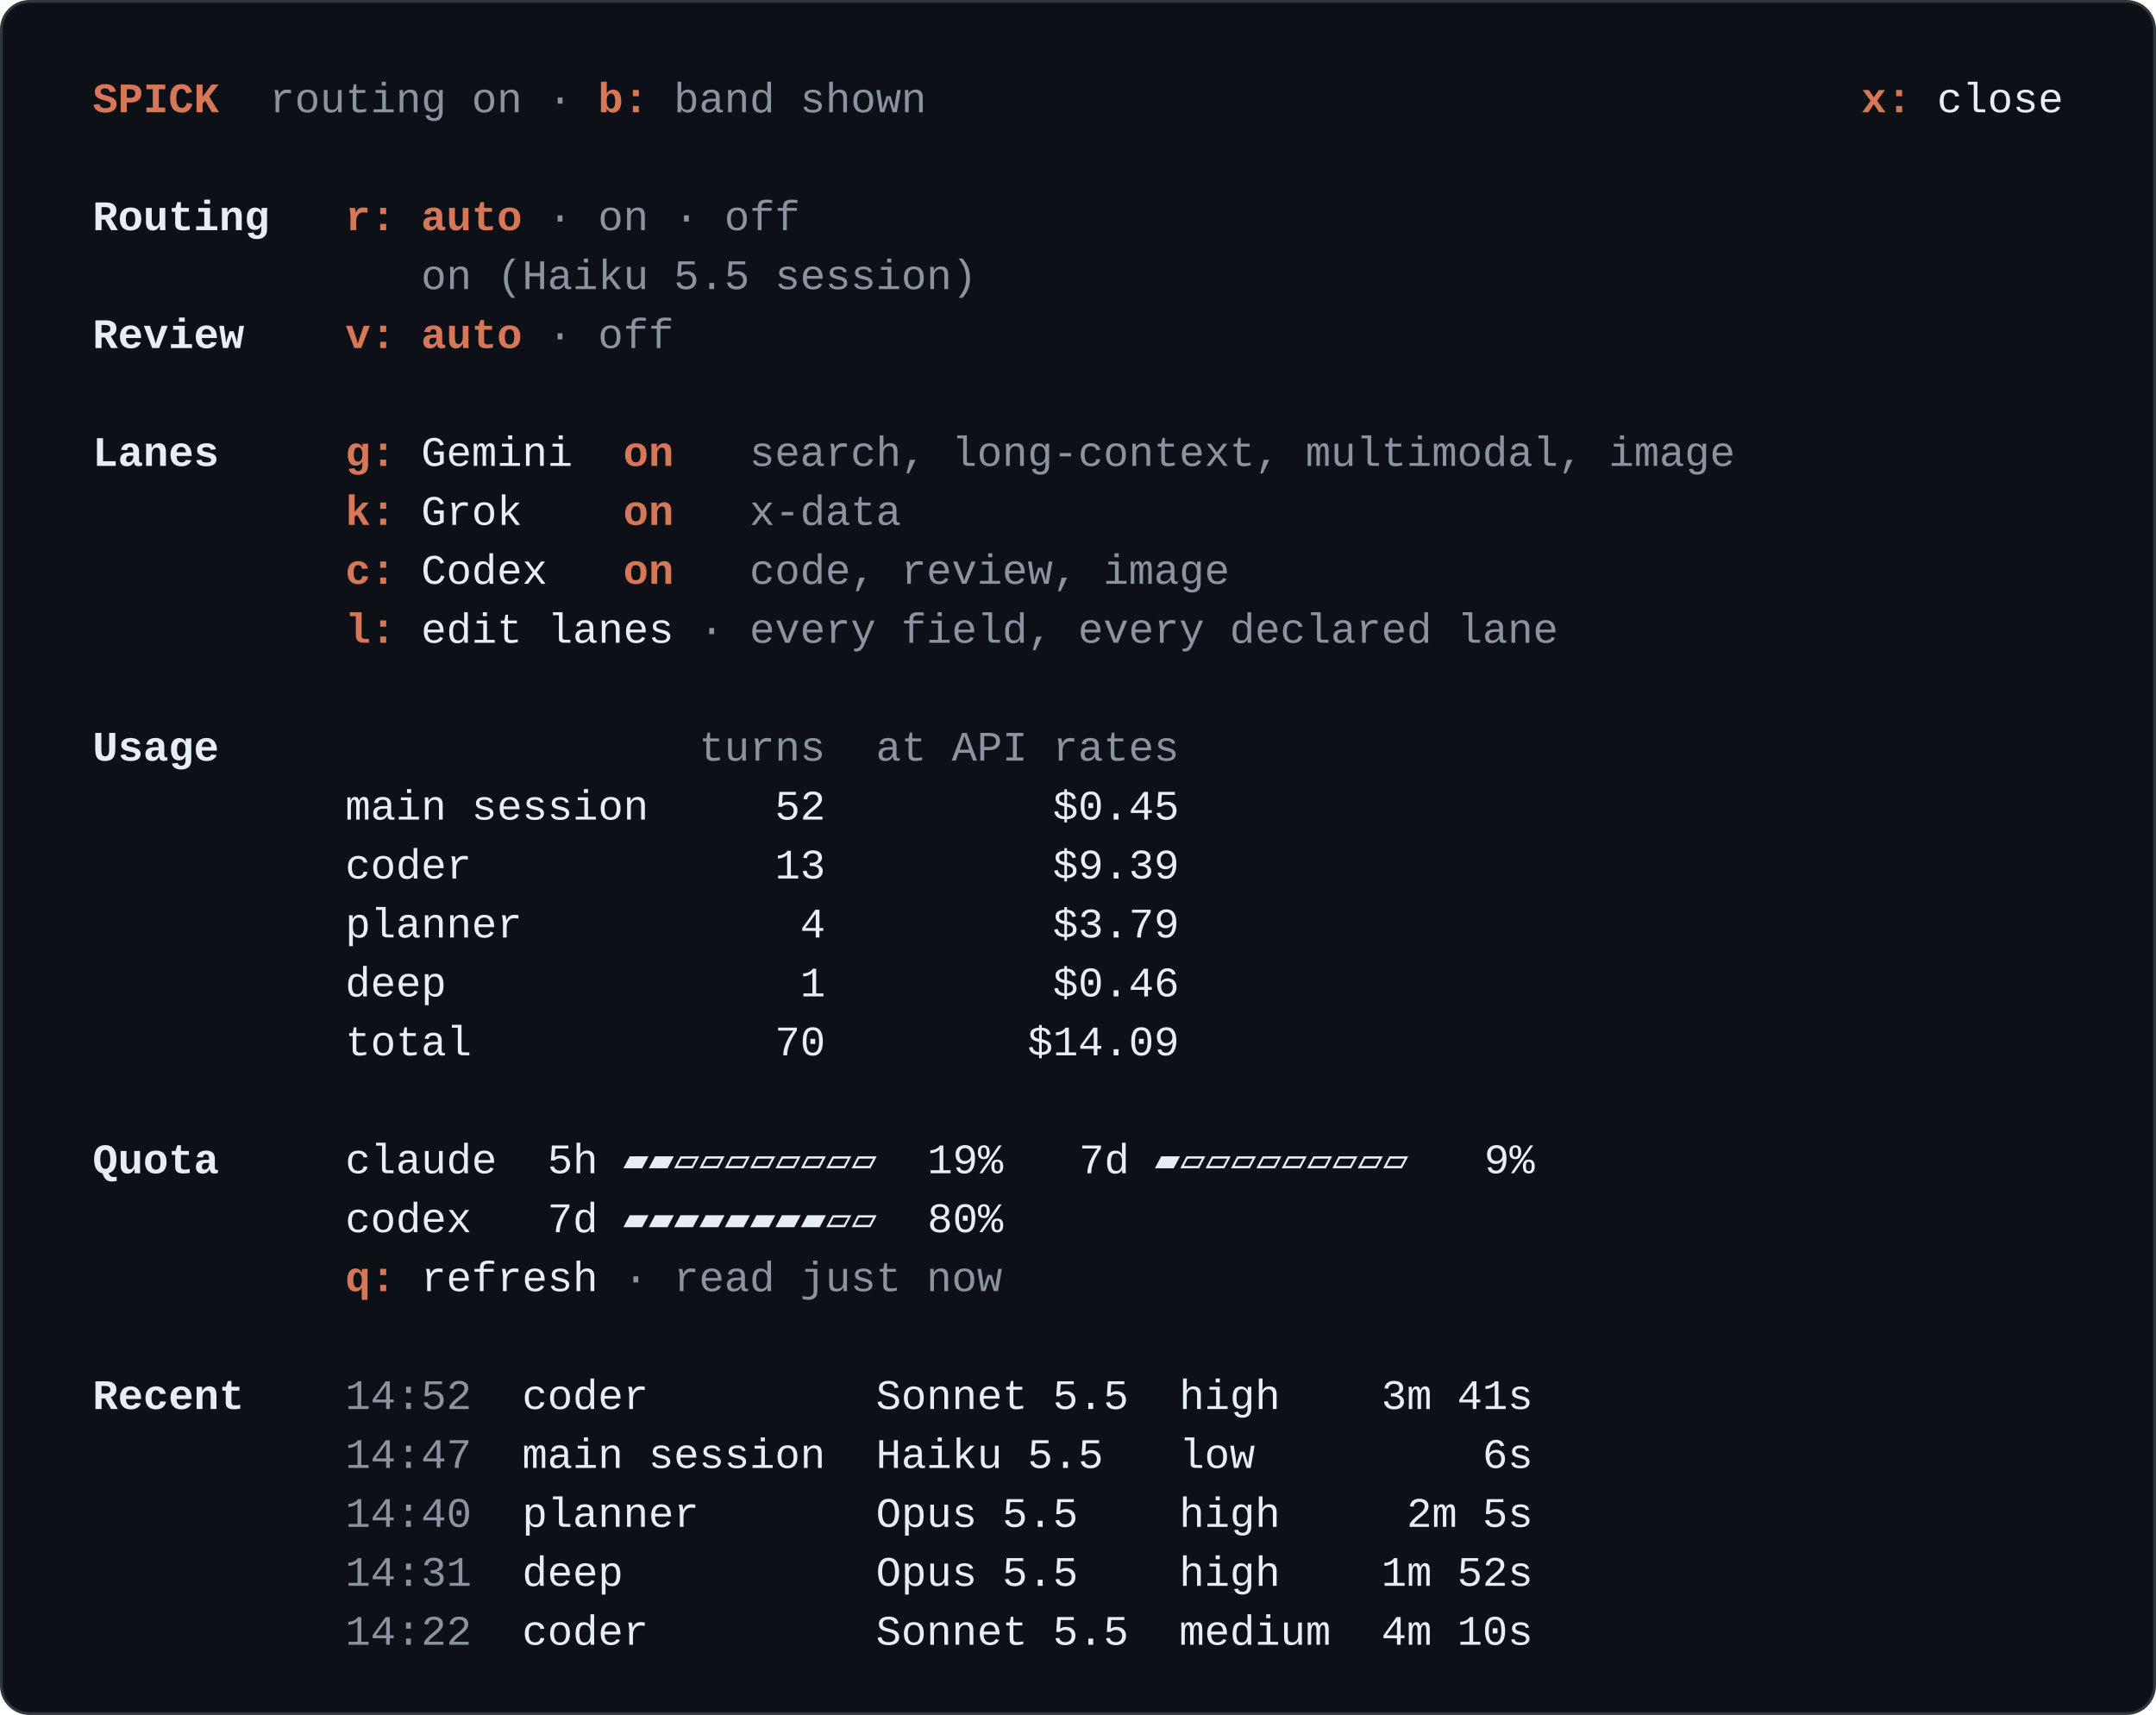
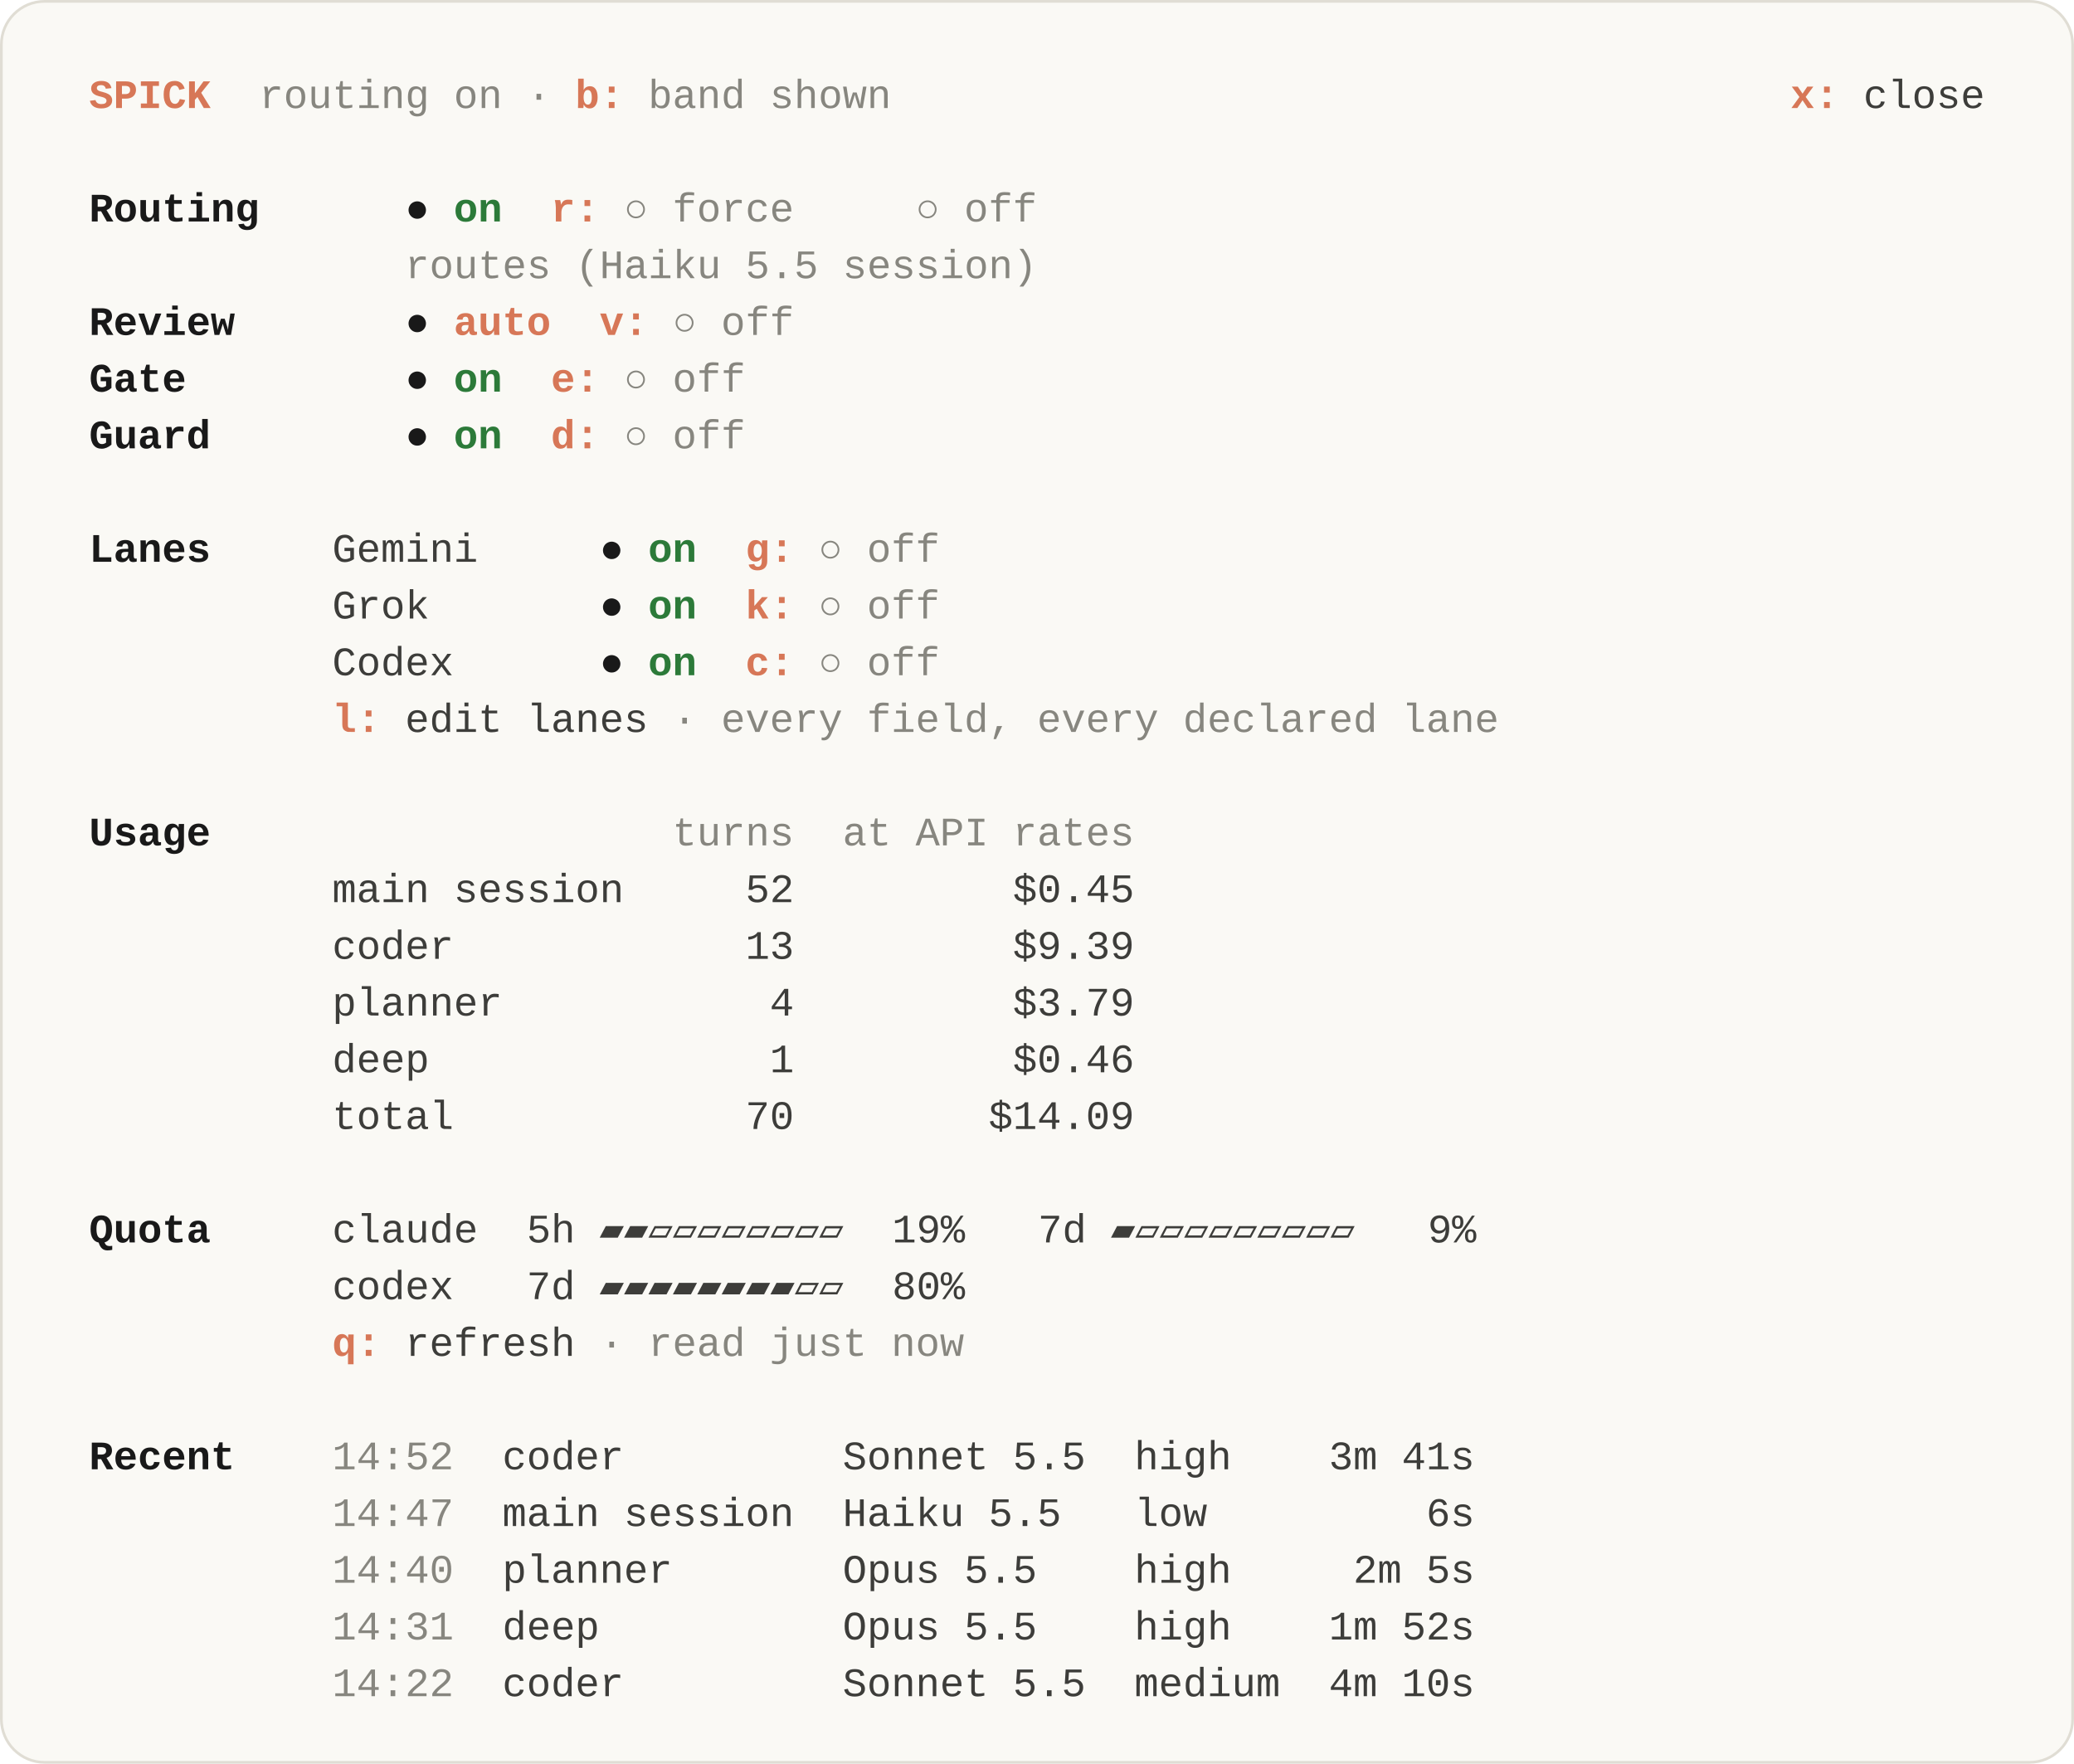
- <svg xmlns="http://www.w3.org/2000/svg" width="768" height="611" viewBox="0 0 768 611" role="img" aria-label="Spick dashboard pane: switches, lanes, usage, quota and recent turns">
-   <rect x="0.5" y="0.5" width="767" height="610" rx="10" fill="#0d1117" stroke="#30363d" />
-   <text x="33" y="40" font-family="ui-monospace, SFMono-Regular, &quot;SF Mono&quot;, Menlo, Consolas, &quot;Liberation Mono&quot;, monospace" font-size="15" fill="#d77757" font-weight="700" xml:space="preserve">SPICK</text>
-   <text x="96" y="40" font-family="ui-monospace, SFMono-Regular, &quot;SF Mono&quot;, Menlo, Consolas, &quot;Liberation Mono&quot;, monospace" font-size="15" fill="#8b949e" xml:space="preserve">routing on ·</text>
-   <text x="213" y="40" font-family="ui-monospace, SFMono-Regular, &quot;SF Mono&quot;, Menlo, Consolas, &quot;Liberation Mono&quot;, monospace" font-size="15" fill="#d77757" font-weight="700" xml:space="preserve">b:</text>
-   <text x="240" y="40" font-family="ui-monospace, SFMono-Regular, &quot;SF Mono&quot;, Menlo, Consolas, &quot;Liberation Mono&quot;, monospace" font-size="15" fill="#8b949e" xml:space="preserve">band shown</text>
-   <text x="663" y="40" font-family="ui-monospace, SFMono-Regular, &quot;SF Mono&quot;, Menlo, Consolas, &quot;Liberation Mono&quot;, monospace" font-size="15" fill="#d77757" font-weight="700" xml:space="preserve">x:</text>
-   <text x="690" y="40" font-family="ui-monospace, SFMono-Regular, &quot;SF Mono&quot;, Menlo, Consolas, &quot;Liberation Mono&quot;, monospace" font-size="15" fill="#e6edf3" xml:space="preserve">close</text>
-   <text x="33" y="82" font-family="ui-monospace, SFMono-Regular, &quot;SF Mono&quot;, Menlo, Consolas, &quot;Liberation Mono&quot;, monospace" font-size="15" fill="#e6edf3" font-weight="700" xml:space="preserve">Routing</text>
-   <text x="123" y="82" font-family="ui-monospace, SFMono-Regular, &quot;SF Mono&quot;, Menlo, Consolas, &quot;Liberation Mono&quot;, monospace" font-size="15" fill="#d77757" font-weight="700" xml:space="preserve">r:</text>
-   <text x="150" y="82" font-family="ui-monospace, SFMono-Regular, &quot;SF Mono&quot;, Menlo, Consolas, &quot;Liberation Mono&quot;, monospace" font-size="15" fill="#d77757" font-weight="700" xml:space="preserve">auto</text>
-   <text x="195" y="82" font-family="ui-monospace, SFMono-Regular, &quot;SF Mono&quot;, Menlo, Consolas, &quot;Liberation Mono&quot;, monospace" font-size="15" fill="#8b949e" xml:space="preserve">· on · off</text>
-   <text x="150" y="103" font-family="ui-monospace, SFMono-Regular, &quot;SF Mono&quot;, Menlo, Consolas, &quot;Liberation Mono&quot;, monospace" font-size="15" fill="#8b949e" xml:space="preserve">on (Haiku 5.5 session)</text>
-   <text x="33" y="124" font-family="ui-monospace, SFMono-Regular, &quot;SF Mono&quot;, Menlo, Consolas, &quot;Liberation Mono&quot;, monospace" font-size="15" fill="#e6edf3" font-weight="700" xml:space="preserve">Review</text>
-   <text x="123" y="124" font-family="ui-monospace, SFMono-Regular, &quot;SF Mono&quot;, Menlo, Consolas, &quot;Liberation Mono&quot;, monospace" font-size="15" fill="#d77757" font-weight="700" xml:space="preserve">v:</text>
-   <text x="150" y="124" font-family="ui-monospace, SFMono-Regular, &quot;SF Mono&quot;, Menlo, Consolas, &quot;Liberation Mono&quot;, monospace" font-size="15" fill="#d77757" font-weight="700" xml:space="preserve">auto</text>
-   <text x="195" y="124" font-family="ui-monospace, SFMono-Regular, &quot;SF Mono&quot;, Menlo, Consolas, &quot;Liberation Mono&quot;, monospace" font-size="15" fill="#8b949e" xml:space="preserve">· off</text>
-   <text x="33" y="166" font-family="ui-monospace, SFMono-Regular, &quot;SF Mono&quot;, Menlo, Consolas, &quot;Liberation Mono&quot;, monospace" font-size="15" fill="#e6edf3" font-weight="700" xml:space="preserve">Lanes</text>
-   <text x="123" y="166" font-family="ui-monospace, SFMono-Regular, &quot;SF Mono&quot;, Menlo, Consolas, &quot;Liberation Mono&quot;, monospace" font-size="15" fill="#d77757" font-weight="700" xml:space="preserve">g:</text>
-   <text x="150" y="166" font-family="ui-monospace, SFMono-Regular, &quot;SF Mono&quot;, Menlo, Consolas, &quot;Liberation Mono&quot;, monospace" font-size="15" fill="#e6edf3" xml:space="preserve">Gemini</text>
-   <text x="222" y="166" font-family="ui-monospace, SFMono-Regular, &quot;SF Mono&quot;, Menlo, Consolas, &quot;Liberation Mono&quot;, monospace" font-size="15" fill="#d77757" font-weight="700" xml:space="preserve">on</text>
-   <text x="267" y="166" font-family="ui-monospace, SFMono-Regular, &quot;SF Mono&quot;, Menlo, Consolas, &quot;Liberation Mono&quot;, monospace" font-size="15" fill="#8b949e" xml:space="preserve">search, long-context, multimodal, image</text>
-   <text x="123" y="187" font-family="ui-monospace, SFMono-Regular, &quot;SF Mono&quot;, Menlo, Consolas, &quot;Liberation Mono&quot;, monospace" font-size="15" fill="#d77757" font-weight="700" xml:space="preserve">k:</text>
-   <text x="150" y="187" font-family="ui-monospace, SFMono-Regular, &quot;SF Mono&quot;, Menlo, Consolas, &quot;Liberation Mono&quot;, monospace" font-size="15" fill="#e6edf3" xml:space="preserve">Grok</text>
-   <text x="222" y="187" font-family="ui-monospace, SFMono-Regular, &quot;SF Mono&quot;, Menlo, Consolas, &quot;Liberation Mono&quot;, monospace" font-size="15" fill="#d77757" font-weight="700" xml:space="preserve">on</text>
-   <text x="267" y="187" font-family="ui-monospace, SFMono-Regular, &quot;SF Mono&quot;, Menlo, Consolas, &quot;Liberation Mono&quot;, monospace" font-size="15" fill="#8b949e" xml:space="preserve">x-data</text>
-   <text x="123" y="208" font-family="ui-monospace, SFMono-Regular, &quot;SF Mono&quot;, Menlo, Consolas, &quot;Liberation Mono&quot;, monospace" font-size="15" fill="#d77757" font-weight="700" xml:space="preserve">c:</text>
-   <text x="150" y="208" font-family="ui-monospace, SFMono-Regular, &quot;SF Mono&quot;, Menlo, Consolas, &quot;Liberation Mono&quot;, monospace" font-size="15" fill="#e6edf3" xml:space="preserve">Codex</text>
-   <text x="222" y="208" font-family="ui-monospace, SFMono-Regular, &quot;SF Mono&quot;, Menlo, Consolas, &quot;Liberation Mono&quot;, monospace" font-size="15" fill="#d77757" font-weight="700" xml:space="preserve">on</text>
-   <text x="267" y="208" font-family="ui-monospace, SFMono-Regular, &quot;SF Mono&quot;, Menlo, Consolas, &quot;Liberation Mono&quot;, monospace" font-size="15" fill="#8b949e" xml:space="preserve">code, review, image</text>
-   <text x="123" y="229" font-family="ui-monospace, SFMono-Regular, &quot;SF Mono&quot;, Menlo, Consolas, &quot;Liberation Mono&quot;, monospace" font-size="15" fill="#d77757" font-weight="700" xml:space="preserve">l:</text>
-   <text x="150" y="229" font-family="ui-monospace, SFMono-Regular, &quot;SF Mono&quot;, Menlo, Consolas, &quot;Liberation Mono&quot;, monospace" font-size="15" fill="#e6edf3" xml:space="preserve">edit lanes</text>
-   <text x="249" y="229" font-family="ui-monospace, SFMono-Regular, &quot;SF Mono&quot;, Menlo, Consolas, &quot;Liberation Mono&quot;, monospace" font-size="15" fill="#8b949e" xml:space="preserve">· every field, every declared lane</text>
-   <text x="33" y="271" font-family="ui-monospace, SFMono-Regular, &quot;SF Mono&quot;, Menlo, Consolas, &quot;Liberation Mono&quot;, monospace" font-size="15" fill="#e6edf3" font-weight="700" xml:space="preserve">Usage</text>
-   <text x="249" y="271" font-family="ui-monospace, SFMono-Regular, &quot;SF Mono&quot;, Menlo, Consolas, &quot;Liberation Mono&quot;, monospace" font-size="15" fill="#8b949e" xml:space="preserve">turns  at API rates</text>
-   <text x="123" y="292" font-family="ui-monospace, SFMono-Regular, &quot;SF Mono&quot;, Menlo, Consolas, &quot;Liberation Mono&quot;, monospace" font-size="15" fill="#e6edf3" xml:space="preserve">main session     52         $0.45</text>
-   <text x="123" y="313" font-family="ui-monospace, SFMono-Regular, &quot;SF Mono&quot;, Menlo, Consolas, &quot;Liberation Mono&quot;, monospace" font-size="15" fill="#e6edf3" xml:space="preserve">coder            13         $9.39</text>
-   <text x="123" y="334" font-family="ui-monospace, SFMono-Regular, &quot;SF Mono&quot;, Menlo, Consolas, &quot;Liberation Mono&quot;, monospace" font-size="15" fill="#e6edf3" xml:space="preserve">planner           4         $3.79</text>
-   <text x="123" y="355" font-family="ui-monospace, SFMono-Regular, &quot;SF Mono&quot;, Menlo, Consolas, &quot;Liberation Mono&quot;, monospace" font-size="15" fill="#e6edf3" xml:space="preserve">deep              1         $0.46</text>
-   <text x="123" y="376" font-family="ui-monospace, SFMono-Regular, &quot;SF Mono&quot;, Menlo, Consolas, &quot;Liberation Mono&quot;, monospace" font-size="15" fill="#e6edf3" xml:space="preserve">total            70        $14.09</text>
-   <text x="33" y="418" font-family="ui-monospace, SFMono-Regular, &quot;SF Mono&quot;, Menlo, Consolas, &quot;Liberation Mono&quot;, monospace" font-size="15" fill="#e6edf3" font-weight="700" xml:space="preserve">Quota</text>
-   <text x="123" y="418" font-family="ui-monospace, SFMono-Regular, &quot;SF Mono&quot;, Menlo, Consolas, &quot;Liberation Mono&quot;, monospace" font-size="15" fill="#e6edf3" xml:space="preserve">claude  5h ▰▰▱▱▱▱▱▱▱▱  19%   7d ▰▱▱▱▱▱▱▱▱▱   9%</text>
-   <text x="123" y="439" font-family="ui-monospace, SFMono-Regular, &quot;SF Mono&quot;, Menlo, Consolas, &quot;Liberation Mono&quot;, monospace" font-size="15" fill="#e6edf3" xml:space="preserve">codex   7d ▰▰▰▰▰▰▰▰▱▱  80%</text>
-   <text x="123" y="460" font-family="ui-monospace, SFMono-Regular, &quot;SF Mono&quot;, Menlo, Consolas, &quot;Liberation Mono&quot;, monospace" font-size="15" fill="#d77757" font-weight="700" xml:space="preserve">q:</text>
-   <text x="150" y="460" font-family="ui-monospace, SFMono-Regular, &quot;SF Mono&quot;, Menlo, Consolas, &quot;Liberation Mono&quot;, monospace" font-size="15" fill="#e6edf3" xml:space="preserve">refresh</text>
-   <text x="222" y="460" font-family="ui-monospace, SFMono-Regular, &quot;SF Mono&quot;, Menlo, Consolas, &quot;Liberation Mono&quot;, monospace" font-size="15" fill="#8b949e" xml:space="preserve">· read just now</text>
-   <text x="33" y="502" font-family="ui-monospace, SFMono-Regular, &quot;SF Mono&quot;, Menlo, Consolas, &quot;Liberation Mono&quot;, monospace" font-size="15" fill="#e6edf3" font-weight="700" xml:space="preserve">Recent</text>
-   <text x="123" y="502" font-family="ui-monospace, SFMono-Regular, &quot;SF Mono&quot;, Menlo, Consolas, &quot;Liberation Mono&quot;, monospace" font-size="15" fill="#8b949e" xml:space="preserve">14:52</text>
-   <text x="186" y="502" font-family="ui-monospace, SFMono-Regular, &quot;SF Mono&quot;, Menlo, Consolas, &quot;Liberation Mono&quot;, monospace" font-size="15" fill="#e6edf3" xml:space="preserve">coder         Sonnet 5.5  high    3m 41s</text>
-   <text x="123" y="523" font-family="ui-monospace, SFMono-Regular, &quot;SF Mono&quot;, Menlo, Consolas, &quot;Liberation Mono&quot;, monospace" font-size="15" fill="#8b949e" xml:space="preserve">14:47</text>
-   <text x="186" y="523" font-family="ui-monospace, SFMono-Regular, &quot;SF Mono&quot;, Menlo, Consolas, &quot;Liberation Mono&quot;, monospace" font-size="15" fill="#e6edf3" xml:space="preserve">main session  Haiku 5.5   low         6s</text>
-   <text x="123" y="544" font-family="ui-monospace, SFMono-Regular, &quot;SF Mono&quot;, Menlo, Consolas, &quot;Liberation Mono&quot;, monospace" font-size="15" fill="#8b949e" xml:space="preserve">14:40</text>
-   <text x="186" y="544" font-family="ui-monospace, SFMono-Regular, &quot;SF Mono&quot;, Menlo, Consolas, &quot;Liberation Mono&quot;, monospace" font-size="15" fill="#e6edf3" xml:space="preserve">planner       Opus 5.5    high     2m 5s</text>
-   <text x="123" y="565" font-family="ui-monospace, SFMono-Regular, &quot;SF Mono&quot;, Menlo, Consolas, &quot;Liberation Mono&quot;, monospace" font-size="15" fill="#8b949e" xml:space="preserve">14:31</text>
-   <text x="186" y="565" font-family="ui-monospace, SFMono-Regular, &quot;SF Mono&quot;, Menlo, Consolas, &quot;Liberation Mono&quot;, monospace" font-size="15" fill="#e6edf3" xml:space="preserve">deep          Opus 5.5    high    1m 52s</text>
-   <text x="123" y="586" font-family="ui-monospace, SFMono-Regular, &quot;SF Mono&quot;, Menlo, Consolas, &quot;Liberation Mono&quot;, monospace" font-size="15" fill="#8b949e" xml:space="preserve">14:22</text>
-   <text x="186" y="586" font-family="ui-monospace, SFMono-Regular, &quot;SF Mono&quot;, Menlo, Consolas, &quot;Liberation Mono&quot;, monospace" font-size="15" fill="#e6edf3" xml:space="preserve">coder         Sonnet 5.5  medium  4m 10s</text>
+ <svg xmlns="http://www.w3.org/2000/svg" width="768" height="653" viewBox="0 0 768 653" role="img" aria-label="Spick dashboard pane: switches, lanes, usage, quota and recent turns">
+   <rect x="0.5" y="0.5" width="767" height="652" rx="16" fill="#FAF9F5" stroke="#E0DDD4" />
+   <text x="33" y="40" font-family="ui-monospace, SFMono-Regular, &quot;SF Mono&quot;, Menlo, Consolas, &quot;Liberation Mono&quot;, monospace" font-size="15" fill="#D77757" font-weight="700" xml:space="preserve">SPICK</text>
+   <text x="96" y="40" font-family="ui-monospace, SFMono-Regular, &quot;SF Mono&quot;, Menlo, Consolas, &quot;Liberation Mono&quot;, monospace" font-size="15" fill="#87867F" xml:space="preserve">routing on ·</text>
+   <text x="213" y="40" font-family="ui-monospace, SFMono-Regular, &quot;SF Mono&quot;, Menlo, Consolas, &quot;Liberation Mono&quot;, monospace" font-size="15" fill="#D77757" font-weight="700" xml:space="preserve">b:</text>
+   <text x="240" y="40" font-family="ui-monospace, SFMono-Regular, &quot;SF Mono&quot;, Menlo, Consolas, &quot;Liberation Mono&quot;, monospace" font-size="15" fill="#87867F" xml:space="preserve">band shown</text>
+   <text x="663" y="40" font-family="ui-monospace, SFMono-Regular, &quot;SF Mono&quot;, Menlo, Consolas, &quot;Liberation Mono&quot;, monospace" font-size="15" fill="#D77757" font-weight="700" xml:space="preserve">x:</text>
+   <text x="690" y="40" font-family="ui-monospace, SFMono-Regular, &quot;SF Mono&quot;, Menlo, Consolas, &quot;Liberation Mono&quot;, monospace" font-size="15" fill="#3D3D3A" xml:space="preserve">close</text>
+   <text x="33" y="82" font-family="ui-monospace, SFMono-Regular, &quot;SF Mono&quot;, Menlo, Consolas, &quot;Liberation Mono&quot;, monospace" font-size="15" fill="#191919" font-weight="700" xml:space="preserve">Routing</text>
+   <text x="150" y="82" font-family="ui-monospace, SFMono-Regular, &quot;SF Mono&quot;, Menlo, Consolas, &quot;Liberation Mono&quot;, monospace" font-size="15" fill="#191919" xml:space="preserve">●</text>
+   <text x="168" y="82" font-family="ui-monospace, SFMono-Regular, &quot;SF Mono&quot;, Menlo, Consolas, &quot;Liberation Mono&quot;, monospace" font-size="15" fill="#2C7A39" font-weight="700" xml:space="preserve">on</text>
+   <text x="204" y="82" font-family="ui-monospace, SFMono-Regular, &quot;SF Mono&quot;, Menlo, Consolas, &quot;Liberation Mono&quot;, monospace" font-size="15" fill="#D77757" font-weight="700" xml:space="preserve">r:</text>
+   <text x="231" y="82" font-family="ui-monospace, SFMono-Regular, &quot;SF Mono&quot;, Menlo, Consolas, &quot;Liberation Mono&quot;, monospace" font-size="15" fill="#87867F" xml:space="preserve">○</text>
+   <text x="249" y="82" font-family="ui-monospace, SFMono-Regular, &quot;SF Mono&quot;, Menlo, Consolas, &quot;Liberation Mono&quot;, monospace" font-size="15" fill="#87867F" xml:space="preserve">force</text>
+   <text x="339" y="82" font-family="ui-monospace, SFMono-Regular, &quot;SF Mono&quot;, Menlo, Consolas, &quot;Liberation Mono&quot;, monospace" font-size="15" fill="#87867F" xml:space="preserve">○</text>
+   <text x="357" y="82" font-family="ui-monospace, SFMono-Regular, &quot;SF Mono&quot;, Menlo, Consolas, &quot;Liberation Mono&quot;, monospace" font-size="15" fill="#87867F" xml:space="preserve">off</text>
+   <text x="150" y="103" font-family="ui-monospace, SFMono-Regular, &quot;SF Mono&quot;, Menlo, Consolas, &quot;Liberation Mono&quot;, monospace" font-size="15" fill="#87867F" xml:space="preserve">routes (Haiku 5.5 session)</text>
+   <text x="33" y="124" font-family="ui-monospace, SFMono-Regular, &quot;SF Mono&quot;, Menlo, Consolas, &quot;Liberation Mono&quot;, monospace" font-size="15" fill="#191919" font-weight="700" xml:space="preserve">Review</text>
+   <text x="150" y="124" font-family="ui-monospace, SFMono-Regular, &quot;SF Mono&quot;, Menlo, Consolas, &quot;Liberation Mono&quot;, monospace" font-size="15" fill="#191919" xml:space="preserve">●</text>
+   <text x="168" y="124" font-family="ui-monospace, SFMono-Regular, &quot;SF Mono&quot;, Menlo, Consolas, &quot;Liberation Mono&quot;, monospace" font-size="15" fill="#D77757" font-weight="700" xml:space="preserve">auto</text>
+   <text x="222" y="124" font-family="ui-monospace, SFMono-Regular, &quot;SF Mono&quot;, Menlo, Consolas, &quot;Liberation Mono&quot;, monospace" font-size="15" fill="#D77757" font-weight="700" xml:space="preserve">v:</text>
+   <text x="249" y="124" font-family="ui-monospace, SFMono-Regular, &quot;SF Mono&quot;, Menlo, Consolas, &quot;Liberation Mono&quot;, monospace" font-size="15" fill="#87867F" xml:space="preserve">○</text>
+   <text x="267" y="124" font-family="ui-monospace, SFMono-Regular, &quot;SF Mono&quot;, Menlo, Consolas, &quot;Liberation Mono&quot;, monospace" font-size="15" fill="#87867F" xml:space="preserve">off</text>
+   <text x="33" y="145" font-family="ui-monospace, SFMono-Regular, &quot;SF Mono&quot;, Menlo, Consolas, &quot;Liberation Mono&quot;, monospace" font-size="15" fill="#191919" font-weight="700" xml:space="preserve">Gate</text>
+   <text x="150" y="145" font-family="ui-monospace, SFMono-Regular, &quot;SF Mono&quot;, Menlo, Consolas, &quot;Liberation Mono&quot;, monospace" font-size="15" fill="#191919" xml:space="preserve">●</text>
+   <text x="168" y="145" font-family="ui-monospace, SFMono-Regular, &quot;SF Mono&quot;, Menlo, Consolas, &quot;Liberation Mono&quot;, monospace" font-size="15" fill="#2C7A39" font-weight="700" xml:space="preserve">on</text>
+   <text x="204" y="145" font-family="ui-monospace, SFMono-Regular, &quot;SF Mono&quot;, Menlo, Consolas, &quot;Liberation Mono&quot;, monospace" font-size="15" fill="#D77757" font-weight="700" xml:space="preserve">e:</text>
+   <text x="231" y="145" font-family="ui-monospace, SFMono-Regular, &quot;SF Mono&quot;, Menlo, Consolas, &quot;Liberation Mono&quot;, monospace" font-size="15" fill="#87867F" xml:space="preserve">○</text>
+   <text x="249" y="145" font-family="ui-monospace, SFMono-Regular, &quot;SF Mono&quot;, Menlo, Consolas, &quot;Liberation Mono&quot;, monospace" font-size="15" fill="#87867F" xml:space="preserve">off</text>
+   <text x="33" y="166" font-family="ui-monospace, SFMono-Regular, &quot;SF Mono&quot;, Menlo, Consolas, &quot;Liberation Mono&quot;, monospace" font-size="15" fill="#191919" font-weight="700" xml:space="preserve">Guard</text>
+   <text x="150" y="166" font-family="ui-monospace, SFMono-Regular, &quot;SF Mono&quot;, Menlo, Consolas, &quot;Liberation Mono&quot;, monospace" font-size="15" fill="#191919" xml:space="preserve">●</text>
+   <text x="168" y="166" font-family="ui-monospace, SFMono-Regular, &quot;SF Mono&quot;, Menlo, Consolas, &quot;Liberation Mono&quot;, monospace" font-size="15" fill="#2C7A39" font-weight="700" xml:space="preserve">on</text>
+   <text x="204" y="166" font-family="ui-monospace, SFMono-Regular, &quot;SF Mono&quot;, Menlo, Consolas, &quot;Liberation Mono&quot;, monospace" font-size="15" fill="#D77757" font-weight="700" xml:space="preserve">d:</text>
+   <text x="231" y="166" font-family="ui-monospace, SFMono-Regular, &quot;SF Mono&quot;, Menlo, Consolas, &quot;Liberation Mono&quot;, monospace" font-size="15" fill="#87867F" xml:space="preserve">○</text>
+   <text x="249" y="166" font-family="ui-monospace, SFMono-Regular, &quot;SF Mono&quot;, Menlo, Consolas, &quot;Liberation Mono&quot;, monospace" font-size="15" fill="#87867F" xml:space="preserve">off</text>
+   <text x="33" y="208" font-family="ui-monospace, SFMono-Regular, &quot;SF Mono&quot;, Menlo, Consolas, &quot;Liberation Mono&quot;, monospace" font-size="15" fill="#191919" font-weight="700" xml:space="preserve">Lanes</text>
+   <text x="123" y="208" font-family="ui-monospace, SFMono-Regular, &quot;SF Mono&quot;, Menlo, Consolas, &quot;Liberation Mono&quot;, monospace" font-size="15" fill="#3D3D3A" xml:space="preserve">Gemini</text>
+   <text x="222" y="208" font-family="ui-monospace, SFMono-Regular, &quot;SF Mono&quot;, Menlo, Consolas, &quot;Liberation Mono&quot;, monospace" font-size="15" fill="#191919" xml:space="preserve">●</text>
+   <text x="240" y="208" font-family="ui-monospace, SFMono-Regular, &quot;SF Mono&quot;, Menlo, Consolas, &quot;Liberation Mono&quot;, monospace" font-size="15" fill="#2C7A39" font-weight="700" xml:space="preserve">on</text>
+   <text x="276" y="208" font-family="ui-monospace, SFMono-Regular, &quot;SF Mono&quot;, Menlo, Consolas, &quot;Liberation Mono&quot;, monospace" font-size="15" fill="#D77757" font-weight="700" xml:space="preserve">g:</text>
+   <text x="303" y="208" font-family="ui-monospace, SFMono-Regular, &quot;SF Mono&quot;, Menlo, Consolas, &quot;Liberation Mono&quot;, monospace" font-size="15" fill="#87867F" xml:space="preserve">○</text>
+   <text x="321" y="208" font-family="ui-monospace, SFMono-Regular, &quot;SF Mono&quot;, Menlo, Consolas, &quot;Liberation Mono&quot;, monospace" font-size="15" fill="#87867F" xml:space="preserve">off</text>
+   <text x="123" y="229" font-family="ui-monospace, SFMono-Regular, &quot;SF Mono&quot;, Menlo, Consolas, &quot;Liberation Mono&quot;, monospace" font-size="15" fill="#3D3D3A" xml:space="preserve">Grok</text>
+   <text x="222" y="229" font-family="ui-monospace, SFMono-Regular, &quot;SF Mono&quot;, Menlo, Consolas, &quot;Liberation Mono&quot;, monospace" font-size="15" fill="#191919" xml:space="preserve">●</text>
+   <text x="240" y="229" font-family="ui-monospace, SFMono-Regular, &quot;SF Mono&quot;, Menlo, Consolas, &quot;Liberation Mono&quot;, monospace" font-size="15" fill="#2C7A39" font-weight="700" xml:space="preserve">on</text>
+   <text x="276" y="229" font-family="ui-monospace, SFMono-Regular, &quot;SF Mono&quot;, Menlo, Consolas, &quot;Liberation Mono&quot;, monospace" font-size="15" fill="#D77757" font-weight="700" xml:space="preserve">k:</text>
+   <text x="303" y="229" font-family="ui-monospace, SFMono-Regular, &quot;SF Mono&quot;, Menlo, Consolas, &quot;Liberation Mono&quot;, monospace" font-size="15" fill="#87867F" xml:space="preserve">○</text>
+   <text x="321" y="229" font-family="ui-monospace, SFMono-Regular, &quot;SF Mono&quot;, Menlo, Consolas, &quot;Liberation Mono&quot;, monospace" font-size="15" fill="#87867F" xml:space="preserve">off</text>
+   <text x="123" y="250" font-family="ui-monospace, SFMono-Regular, &quot;SF Mono&quot;, Menlo, Consolas, &quot;Liberation Mono&quot;, monospace" font-size="15" fill="#3D3D3A" xml:space="preserve">Codex</text>
+   <text x="222" y="250" font-family="ui-monospace, SFMono-Regular, &quot;SF Mono&quot;, Menlo, Consolas, &quot;Liberation Mono&quot;, monospace" font-size="15" fill="#191919" xml:space="preserve">●</text>
+   <text x="240" y="250" font-family="ui-monospace, SFMono-Regular, &quot;SF Mono&quot;, Menlo, Consolas, &quot;Liberation Mono&quot;, monospace" font-size="15" fill="#2C7A39" font-weight="700" xml:space="preserve">on</text>
+   <text x="276" y="250" font-family="ui-monospace, SFMono-Regular, &quot;SF Mono&quot;, Menlo, Consolas, &quot;Liberation Mono&quot;, monospace" font-size="15" fill="#D77757" font-weight="700" xml:space="preserve">c:</text>
+   <text x="303" y="250" font-family="ui-monospace, SFMono-Regular, &quot;SF Mono&quot;, Menlo, Consolas, &quot;Liberation Mono&quot;, monospace" font-size="15" fill="#87867F" xml:space="preserve">○</text>
+   <text x="321" y="250" font-family="ui-monospace, SFMono-Regular, &quot;SF Mono&quot;, Menlo, Consolas, &quot;Liberation Mono&quot;, monospace" font-size="15" fill="#87867F" xml:space="preserve">off</text>
+   <text x="123" y="271" font-family="ui-monospace, SFMono-Regular, &quot;SF Mono&quot;, Menlo, Consolas, &quot;Liberation Mono&quot;, monospace" font-size="15" fill="#D77757" font-weight="700" xml:space="preserve">l:</text>
+   <text x="150" y="271" font-family="ui-monospace, SFMono-Regular, &quot;SF Mono&quot;, Menlo, Consolas, &quot;Liberation Mono&quot;, monospace" font-size="15" fill="#3D3D3A" xml:space="preserve">edit lanes</text>
+   <text x="249" y="271" font-family="ui-monospace, SFMono-Regular, &quot;SF Mono&quot;, Menlo, Consolas, &quot;Liberation Mono&quot;, monospace" font-size="15" fill="#87867F" xml:space="preserve">· every field, every declared lane</text>
+   <text x="33" y="313" font-family="ui-monospace, SFMono-Regular, &quot;SF Mono&quot;, Menlo, Consolas, &quot;Liberation Mono&quot;, monospace" font-size="15" fill="#191919" font-weight="700" xml:space="preserve">Usage</text>
+   <text x="249" y="313" font-family="ui-monospace, SFMono-Regular, &quot;SF Mono&quot;, Menlo, Consolas, &quot;Liberation Mono&quot;, monospace" font-size="15" fill="#87867F" xml:space="preserve">turns  at API rates</text>
+   <text x="123" y="334" font-family="ui-monospace, SFMono-Regular, &quot;SF Mono&quot;, Menlo, Consolas, &quot;Liberation Mono&quot;, monospace" font-size="15" fill="#3D3D3A" xml:space="preserve">main session     52         $0.45</text>
+   <text x="123" y="355" font-family="ui-monospace, SFMono-Regular, &quot;SF Mono&quot;, Menlo, Consolas, &quot;Liberation Mono&quot;, monospace" font-size="15" fill="#3D3D3A" xml:space="preserve">coder            13         $9.39</text>
+   <text x="123" y="376" font-family="ui-monospace, SFMono-Regular, &quot;SF Mono&quot;, Menlo, Consolas, &quot;Liberation Mono&quot;, monospace" font-size="15" fill="#3D3D3A" xml:space="preserve">planner           4         $3.79</text>
+   <text x="123" y="397" font-family="ui-monospace, SFMono-Regular, &quot;SF Mono&quot;, Menlo, Consolas, &quot;Liberation Mono&quot;, monospace" font-size="15" fill="#3D3D3A" xml:space="preserve">deep              1         $0.46</text>
+   <text x="123" y="418" font-family="ui-monospace, SFMono-Regular, &quot;SF Mono&quot;, Menlo, Consolas, &quot;Liberation Mono&quot;, monospace" font-size="15" fill="#3D3D3A" xml:space="preserve">total            70        $14.09</text>
+   <text x="33" y="460" font-family="ui-monospace, SFMono-Regular, &quot;SF Mono&quot;, Menlo, Consolas, &quot;Liberation Mono&quot;, monospace" font-size="15" fill="#191919" font-weight="700" xml:space="preserve">Quota</text>
+   <text x="123" y="460" font-family="ui-monospace, SFMono-Regular, &quot;SF Mono&quot;, Menlo, Consolas, &quot;Liberation Mono&quot;, monospace" font-size="15" fill="#3D3D3A" xml:space="preserve">claude  5h ▰▰▱▱▱▱▱▱▱▱  19%   7d ▰▱▱▱▱▱▱▱▱▱   9%</text>
+   <text x="123" y="481" font-family="ui-monospace, SFMono-Regular, &quot;SF Mono&quot;, Menlo, Consolas, &quot;Liberation Mono&quot;, monospace" font-size="15" fill="#3D3D3A" xml:space="preserve">codex   7d ▰▰▰▰▰▰▰▰▱▱  80%</text>
+   <text x="123" y="502" font-family="ui-monospace, SFMono-Regular, &quot;SF Mono&quot;, Menlo, Consolas, &quot;Liberation Mono&quot;, monospace" font-size="15" fill="#D77757" font-weight="700" xml:space="preserve">q:</text>
+   <text x="150" y="502" font-family="ui-monospace, SFMono-Regular, &quot;SF Mono&quot;, Menlo, Consolas, &quot;Liberation Mono&quot;, monospace" font-size="15" fill="#3D3D3A" xml:space="preserve">refresh</text>
+   <text x="222" y="502" font-family="ui-monospace, SFMono-Regular, &quot;SF Mono&quot;, Menlo, Consolas, &quot;Liberation Mono&quot;, monospace" font-size="15" fill="#87867F" xml:space="preserve">· read just now</text>
+   <text x="33" y="544" font-family="ui-monospace, SFMono-Regular, &quot;SF Mono&quot;, Menlo, Consolas, &quot;Liberation Mono&quot;, monospace" font-size="15" fill="#191919" font-weight="700" xml:space="preserve">Recent</text>
+   <text x="123" y="544" font-family="ui-monospace, SFMono-Regular, &quot;SF Mono&quot;, Menlo, Consolas, &quot;Liberation Mono&quot;, monospace" font-size="15" fill="#87867F" xml:space="preserve">14:52</text>
+   <text x="186" y="544" font-family="ui-monospace, SFMono-Regular, &quot;SF Mono&quot;, Menlo, Consolas, &quot;Liberation Mono&quot;, monospace" font-size="15" fill="#3D3D3A" xml:space="preserve">coder         Sonnet 5.5  high    3m 41s</text>
+   <text x="123" y="565" font-family="ui-monospace, SFMono-Regular, &quot;SF Mono&quot;, Menlo, Consolas, &quot;Liberation Mono&quot;, monospace" font-size="15" fill="#87867F" xml:space="preserve">14:47</text>
+   <text x="186" y="565" font-family="ui-monospace, SFMono-Regular, &quot;SF Mono&quot;, Menlo, Consolas, &quot;Liberation Mono&quot;, monospace" font-size="15" fill="#3D3D3A" xml:space="preserve">main session  Haiku 5.5   low         6s</text>
+   <text x="123" y="586" font-family="ui-monospace, SFMono-Regular, &quot;SF Mono&quot;, Menlo, Consolas, &quot;Liberation Mono&quot;, monospace" font-size="15" fill="#87867F" xml:space="preserve">14:40</text>
+   <text x="186" y="586" font-family="ui-monospace, SFMono-Regular, &quot;SF Mono&quot;, Menlo, Consolas, &quot;Liberation Mono&quot;, monospace" font-size="15" fill="#3D3D3A" xml:space="preserve">planner       Opus 5.5    high     2m 5s</text>
+   <text x="123" y="607" font-family="ui-monospace, SFMono-Regular, &quot;SF Mono&quot;, Menlo, Consolas, &quot;Liberation Mono&quot;, monospace" font-size="15" fill="#87867F" xml:space="preserve">14:31</text>
+   <text x="186" y="607" font-family="ui-monospace, SFMono-Regular, &quot;SF Mono&quot;, Menlo, Consolas, &quot;Liberation Mono&quot;, monospace" font-size="15" fill="#3D3D3A" xml:space="preserve">deep          Opus 5.5    high    1m 52s</text>
+   <text x="123" y="628" font-family="ui-monospace, SFMono-Regular, &quot;SF Mono&quot;, Menlo, Consolas, &quot;Liberation Mono&quot;, monospace" font-size="15" fill="#87867F" xml:space="preserve">14:22</text>
+   <text x="186" y="628" font-family="ui-monospace, SFMono-Regular, &quot;SF Mono&quot;, Menlo, Consolas, &quot;Liberation Mono&quot;, monospace" font-size="15" fill="#3D3D3A" xml:space="preserve">coder         Sonnet 5.5  medium  4m 10s</text>
</svg>
